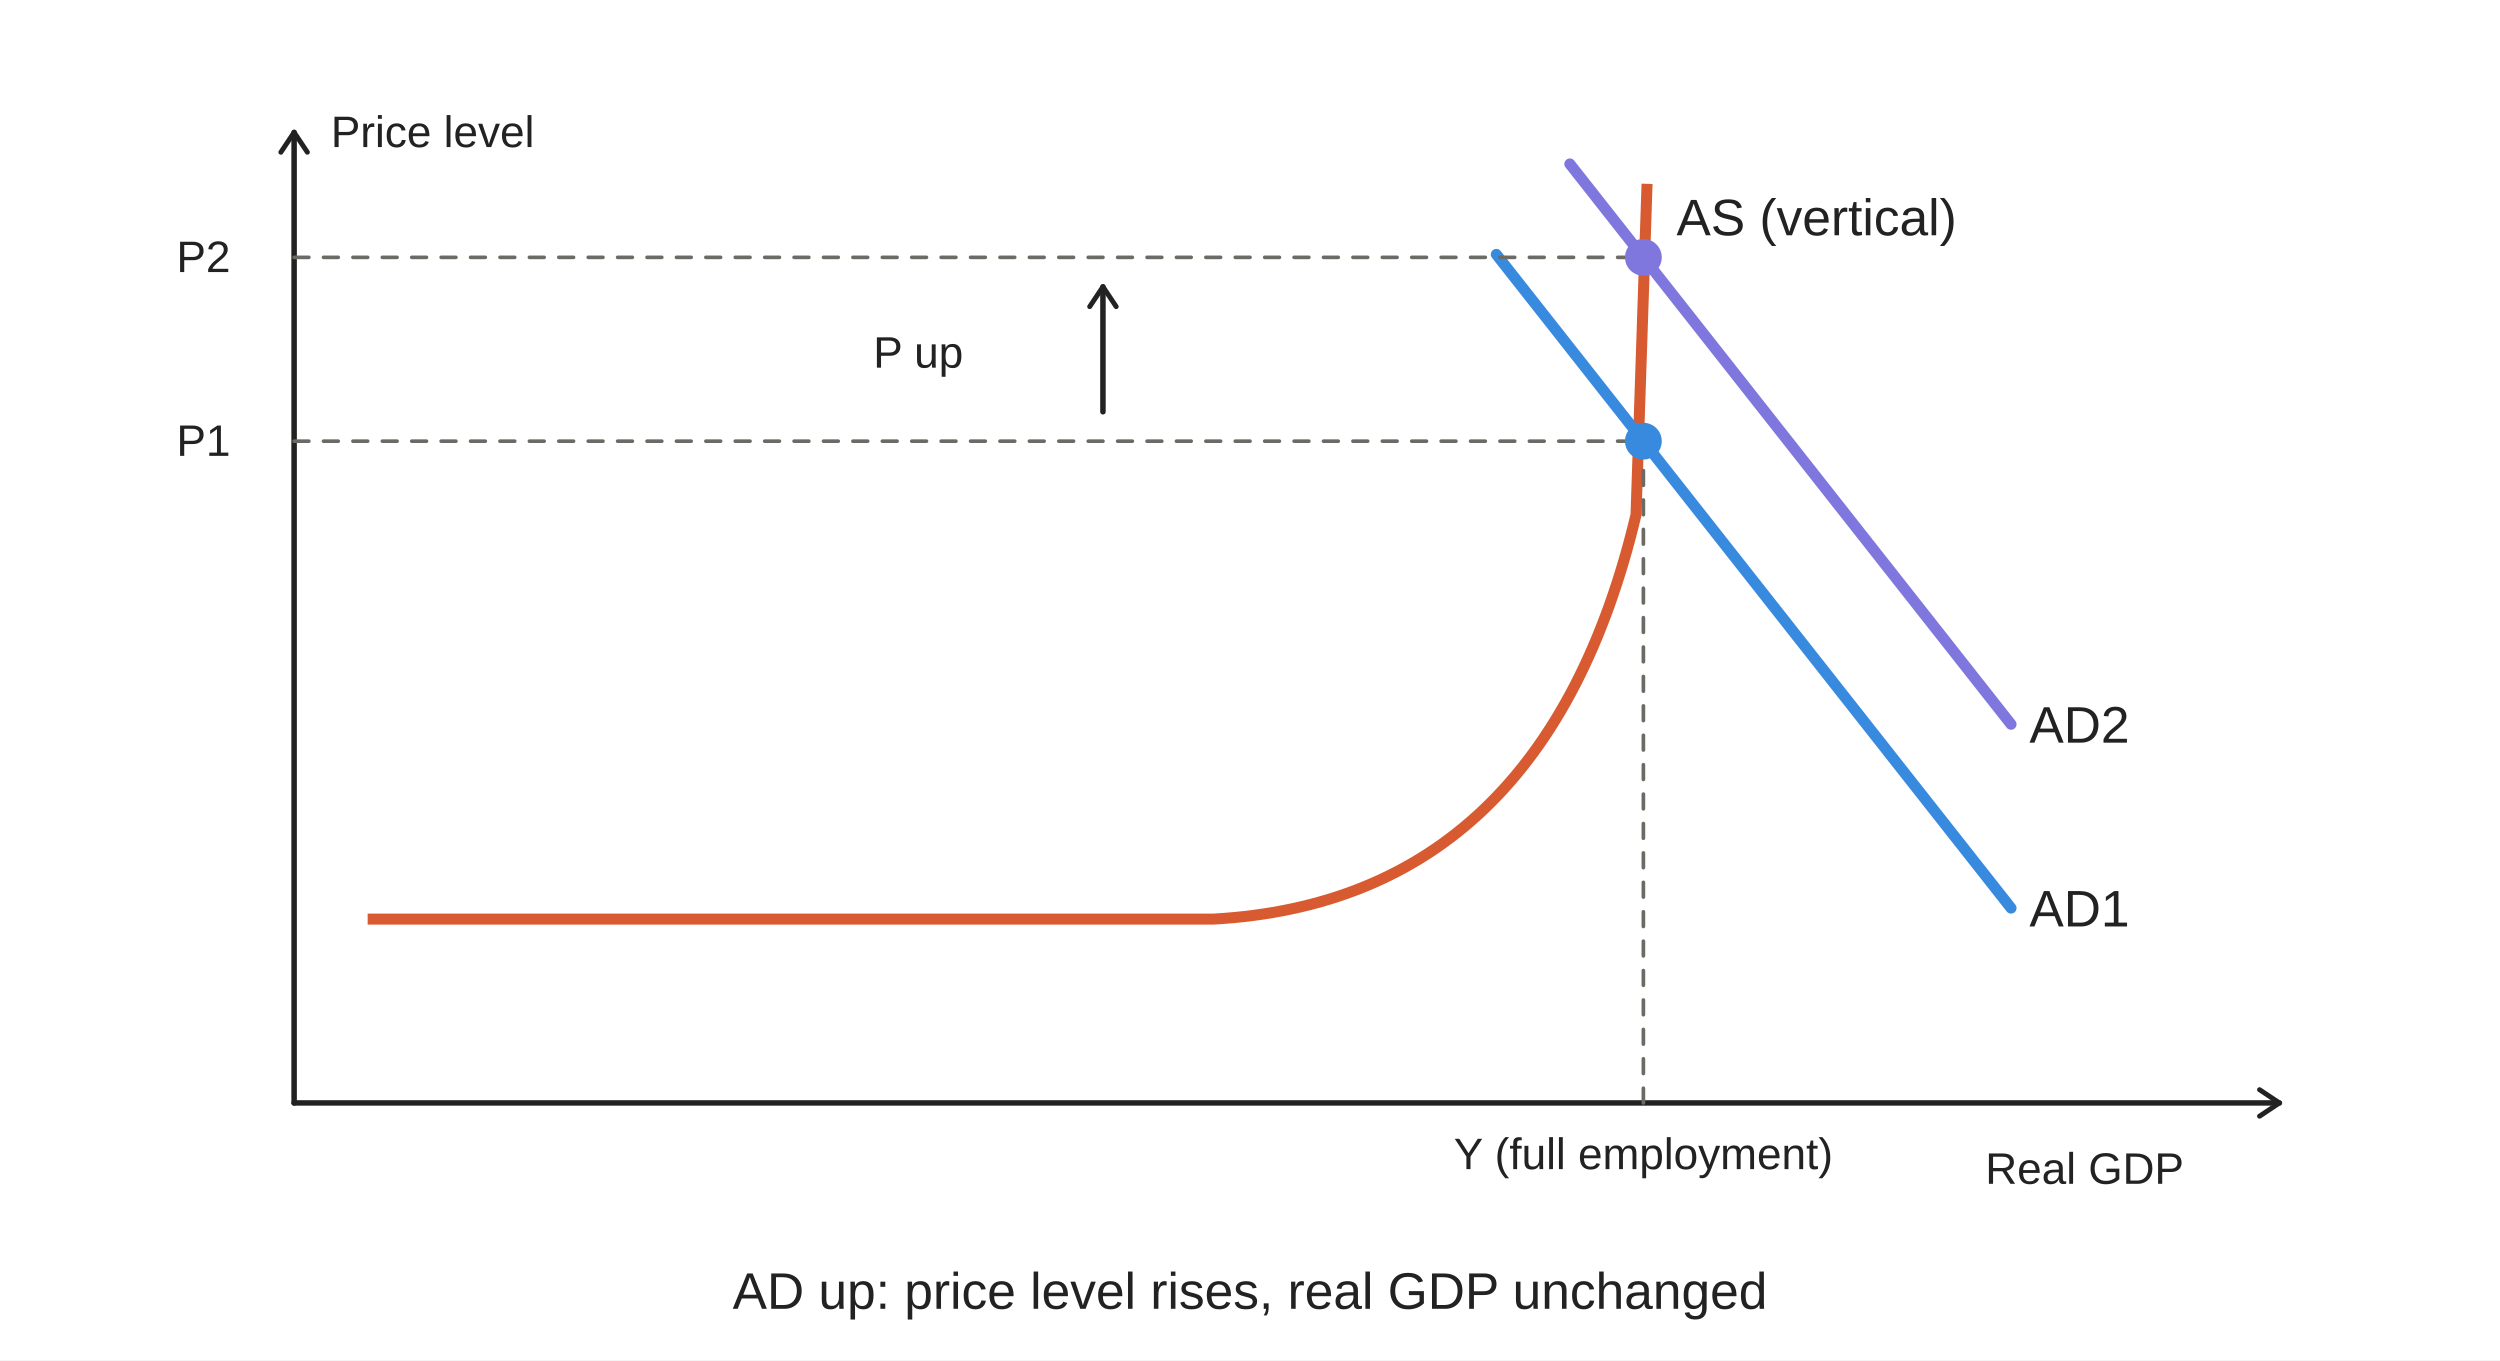
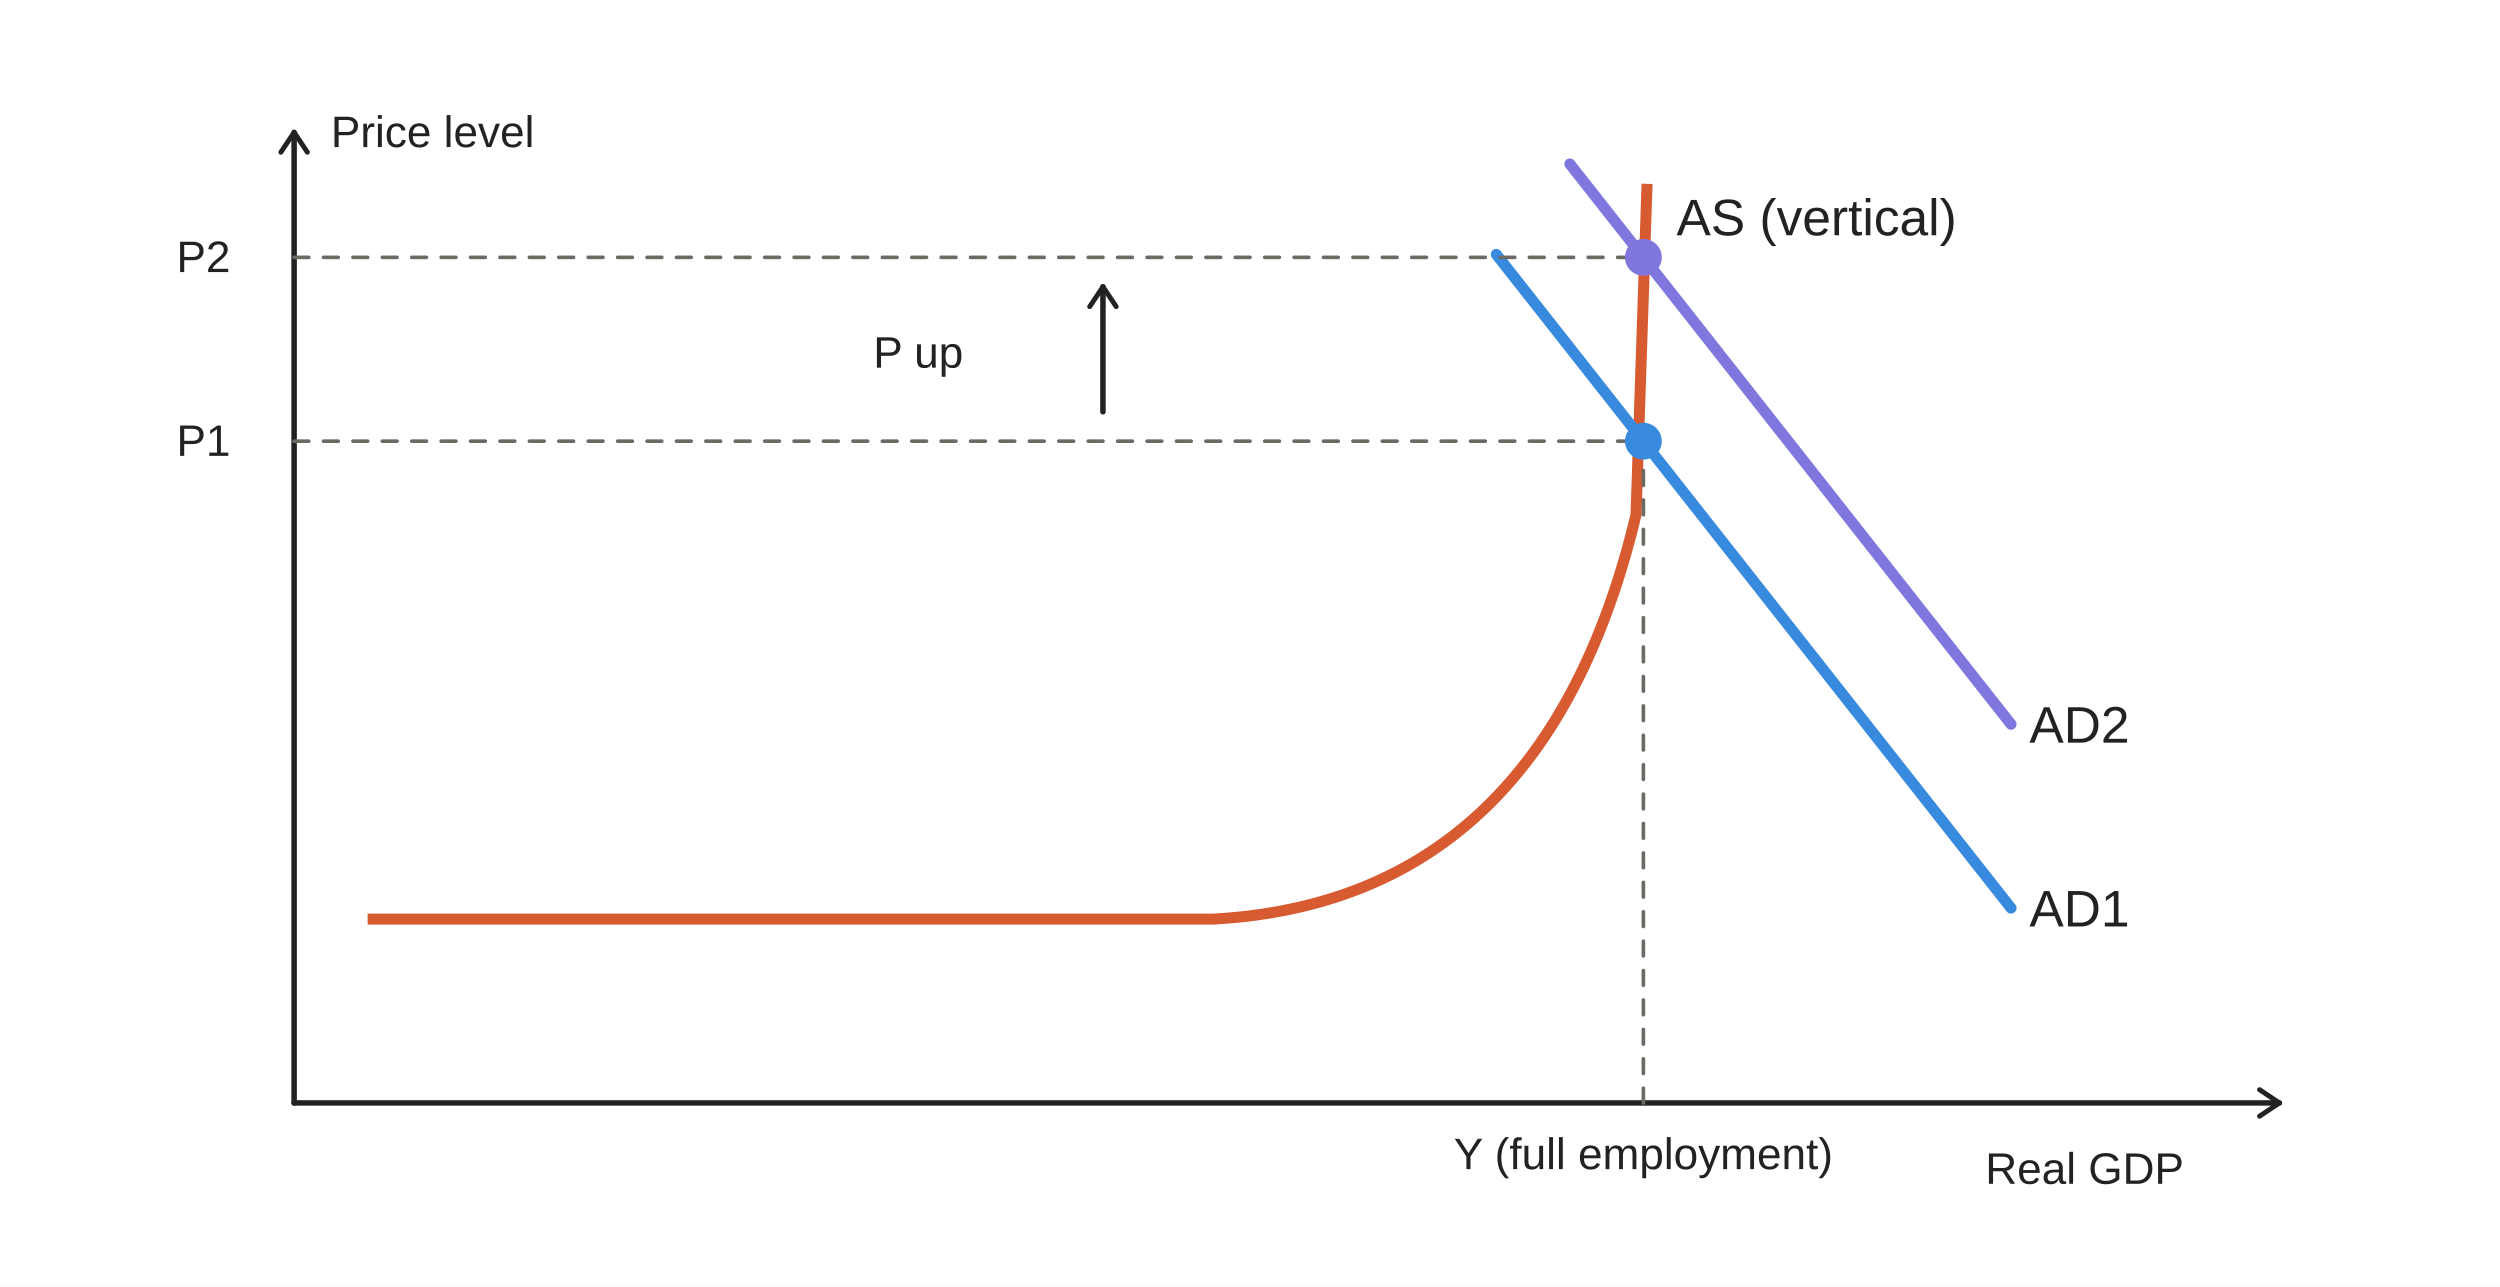
- <svg xmlns="http://www.w3.org/2000/svg" viewBox="0 0 680 370" width="680" height="370" role="img">
+ <svg xmlns="http://www.w3.org/2000/svg" viewBox="0 0 680 350" width="680" height="350" role="img">
  <style>.ts{font-size:12px}.th{font-size:14px;font-weight:500}text{font-family:ui-sans-serif,system-ui,-apple-system,"Segoe UI","Helvetica Neue",Arial,sans-serif;fill:#222}</style>
-   <rect width="680" height="370" fill="#fff" />
+   <rect width="680" height="350" fill="#fff" />
  <defs>
    <marker id="ar" viewBox="0 0 10 10" refX="8" refY="5" markerWidth="6" markerHeight="6" orient="auto-start-reverse">
      <path d="M2 1L8 5L2 9" fill="none" stroke="#222" stroke-width="1.5" stroke-linecap="round" stroke-linejoin="round" />
    </marker>
  </defs>
  <line x1="80.0" y1="300.0" x2="80.0" y2="36.0" stroke="#222" stroke-width="1.5" stroke-linecap="round" marker-end="url(#ar)" />
  <line x1="80.0" y1="300.0" x2="620.0" y2="300.0" stroke="#222" stroke-width="1.5" stroke-linecap="round" marker-end="url(#ar)" />
  <text class="ts" x="90" y="40" text-anchor="start">Price level</text>
  <text class="ts" x="540" y="322" text-anchor="start">Real GDP</text>
  <path d="M100 250 L330 250 Q420 245 445 140 L448 50" fill="none" stroke="#D85A30" stroke-width="3" />
  <text class="th" x="456" y="64" text-anchor="start">AS (vertical)</text>
  <line x1="407.0" y1="69.2" x2="547.0" y2="247.0" stroke="#378ADD" stroke-width="3" stroke-linecap="round" />
  <line x1="427.0" y1="44.6" x2="547.0" y2="197.0" stroke="#7F77DD" stroke-width="3" stroke-linecap="round" />
  <line x1="80.0" y1="120.0" x2="447.0" y2="120.0" stroke="#6b6a65" stroke-width="1" stroke-linecap="round" stroke-dasharray="4 4" />
  <line x1="80.0" y1="70.0" x2="447.0" y2="70.0" stroke="#6b6a65" stroke-width="1" stroke-linecap="round" stroke-dasharray="4 4" />
  <line x1="447.0" y1="120.0" x2="447.0" y2="300.0" stroke="#6b6a65" stroke-width="1" stroke-linecap="round" stroke-dasharray="4 4" />
  <circle cx="447" cy="120" r="5" fill="#378ADD" />
  <circle cx="447" cy="70" r="5" fill="#7F77DD" />
  <text class="ts" x="48" y="124" text-anchor="start">P1</text>
  <text class="ts" x="48" y="74" text-anchor="start">P2</text>
  <text class="ts" x="447" y="318" text-anchor="middle">Y (full employment)</text>
  <text class="th" x="552" y="252" text-anchor="start">AD1</text>
  <text class="th" x="552" y="202" text-anchor="start">AD2</text>
  <line x1="300" y1="112.0" x2="300.0" y2="78.0" stroke="#222" stroke-width="1.5" stroke-linecap="round" marker-end="url(#ar)" />
  <text class="ts" x="262" y="100" text-anchor="end">P up</text>
-   <text class="th" x="340" y="356" text-anchor="middle">AD up: price level rises, real GDP unchanged</text>
</svg>
